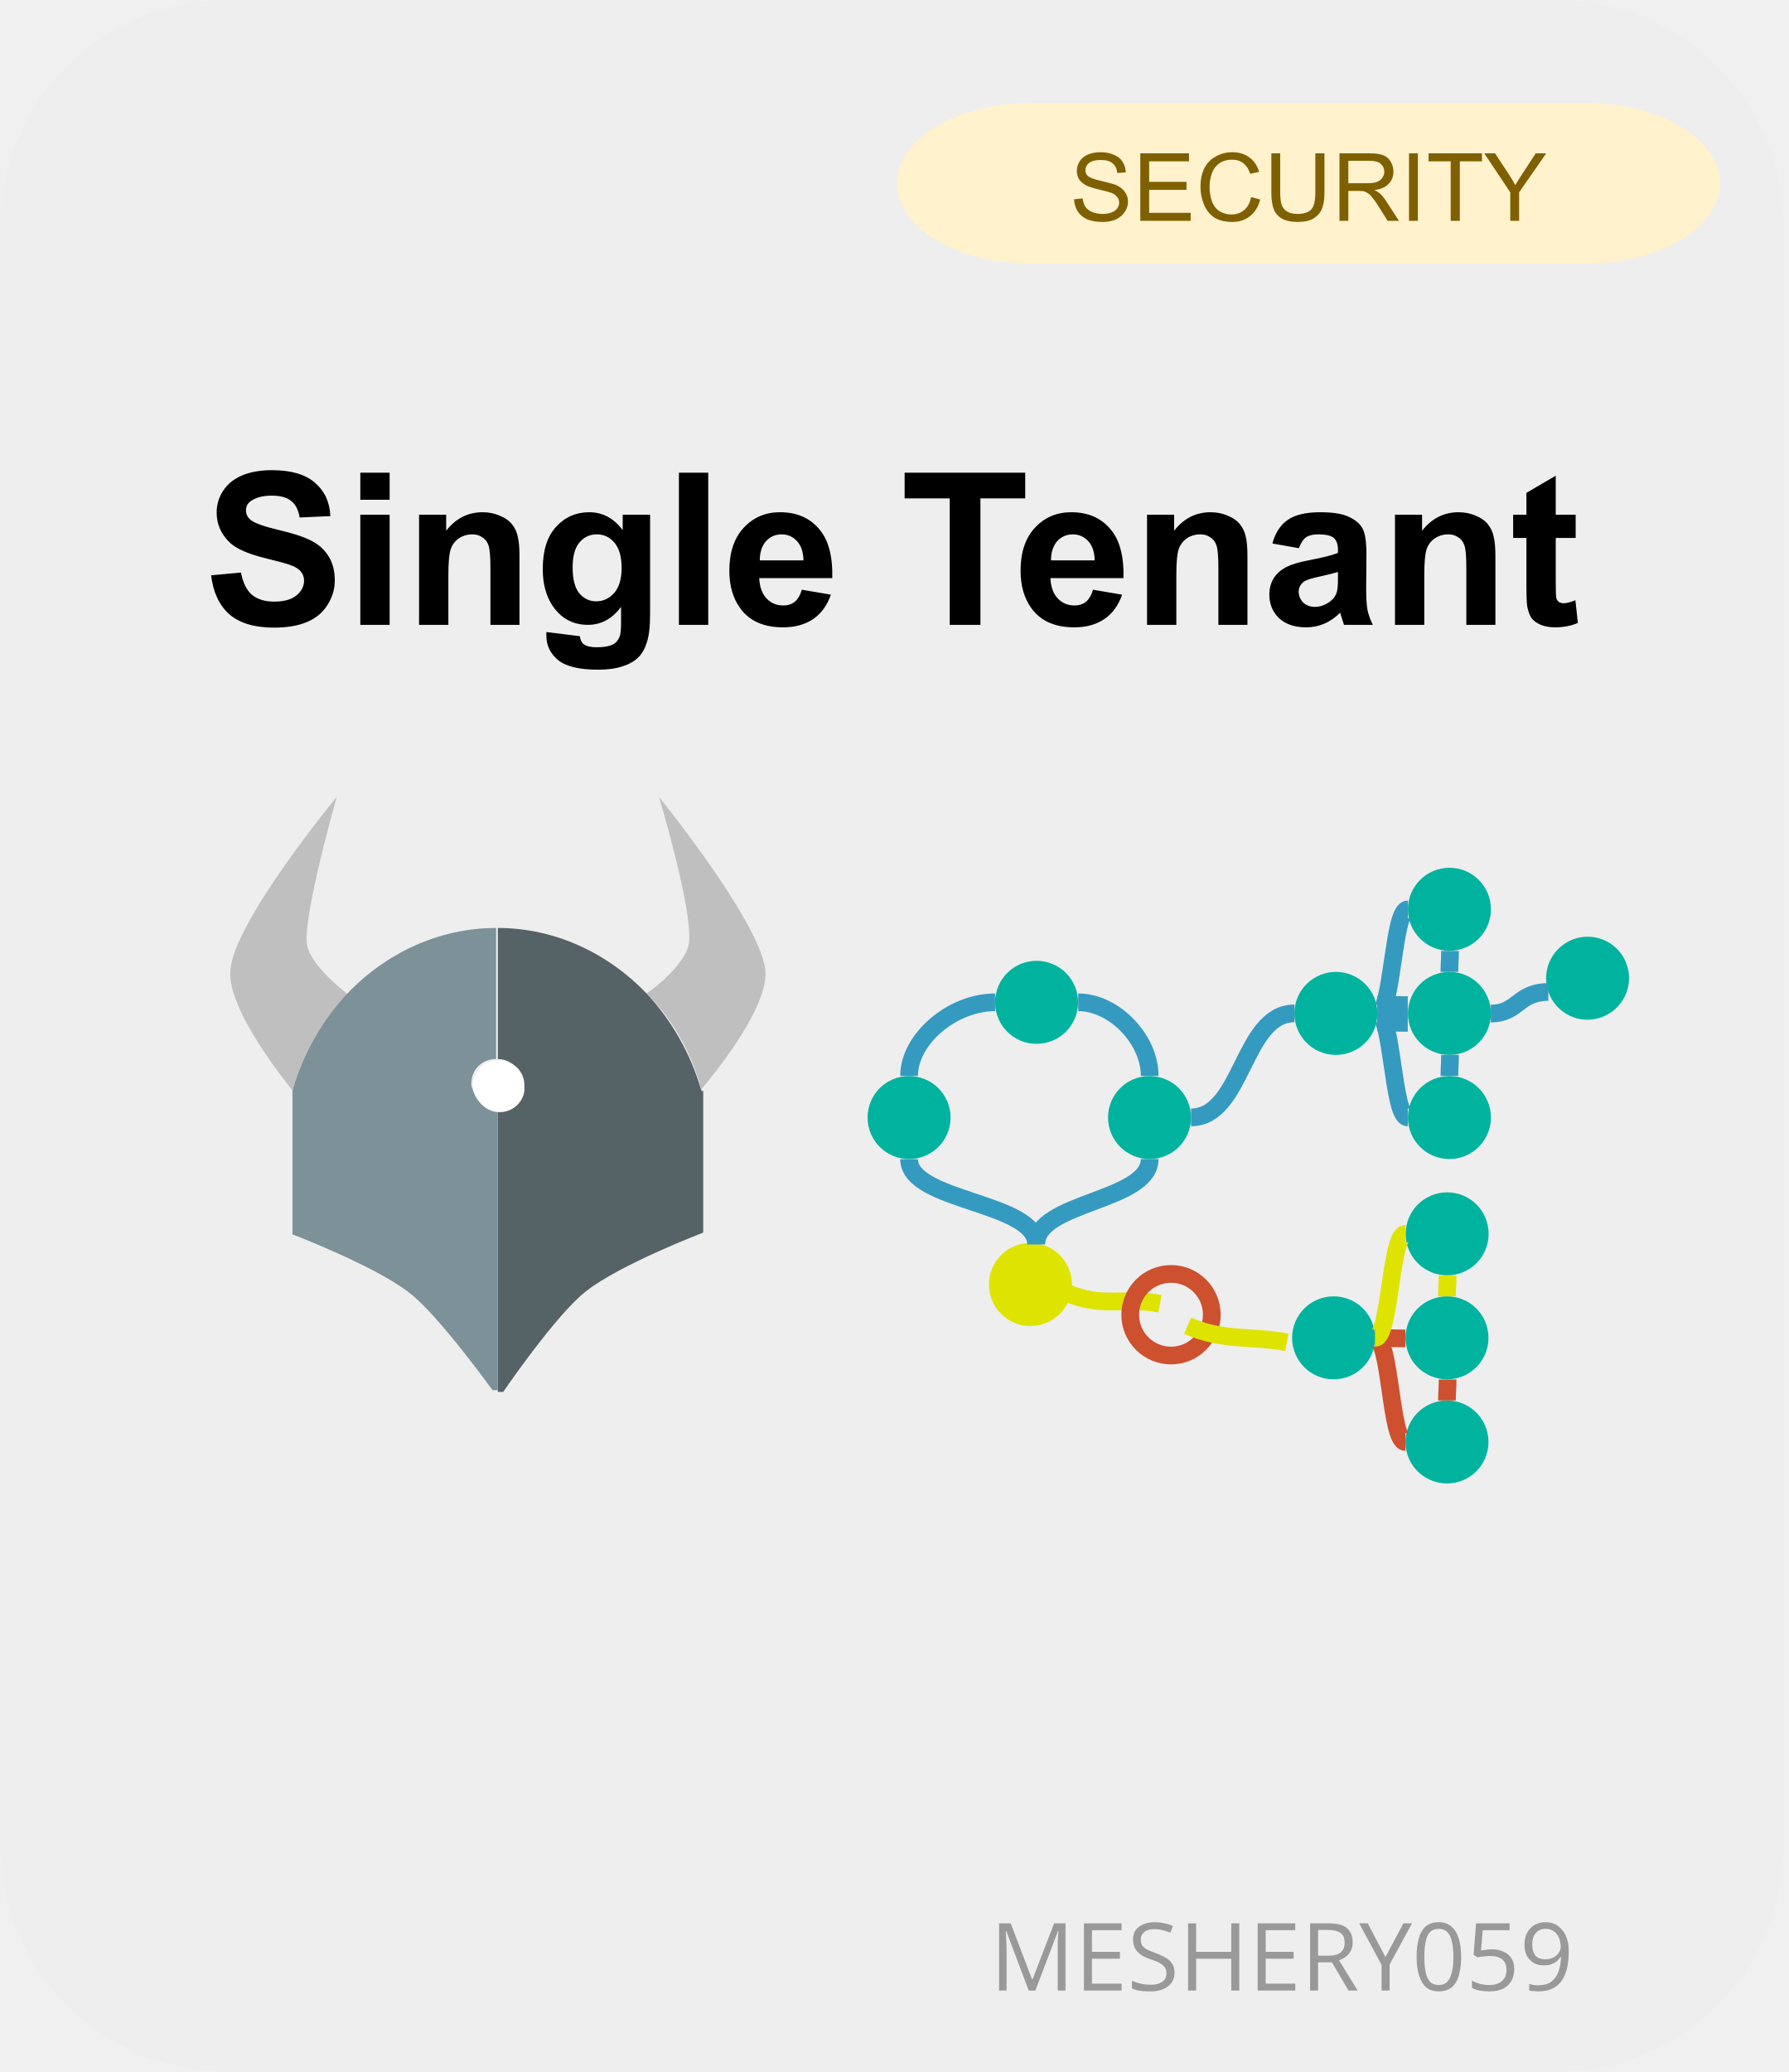
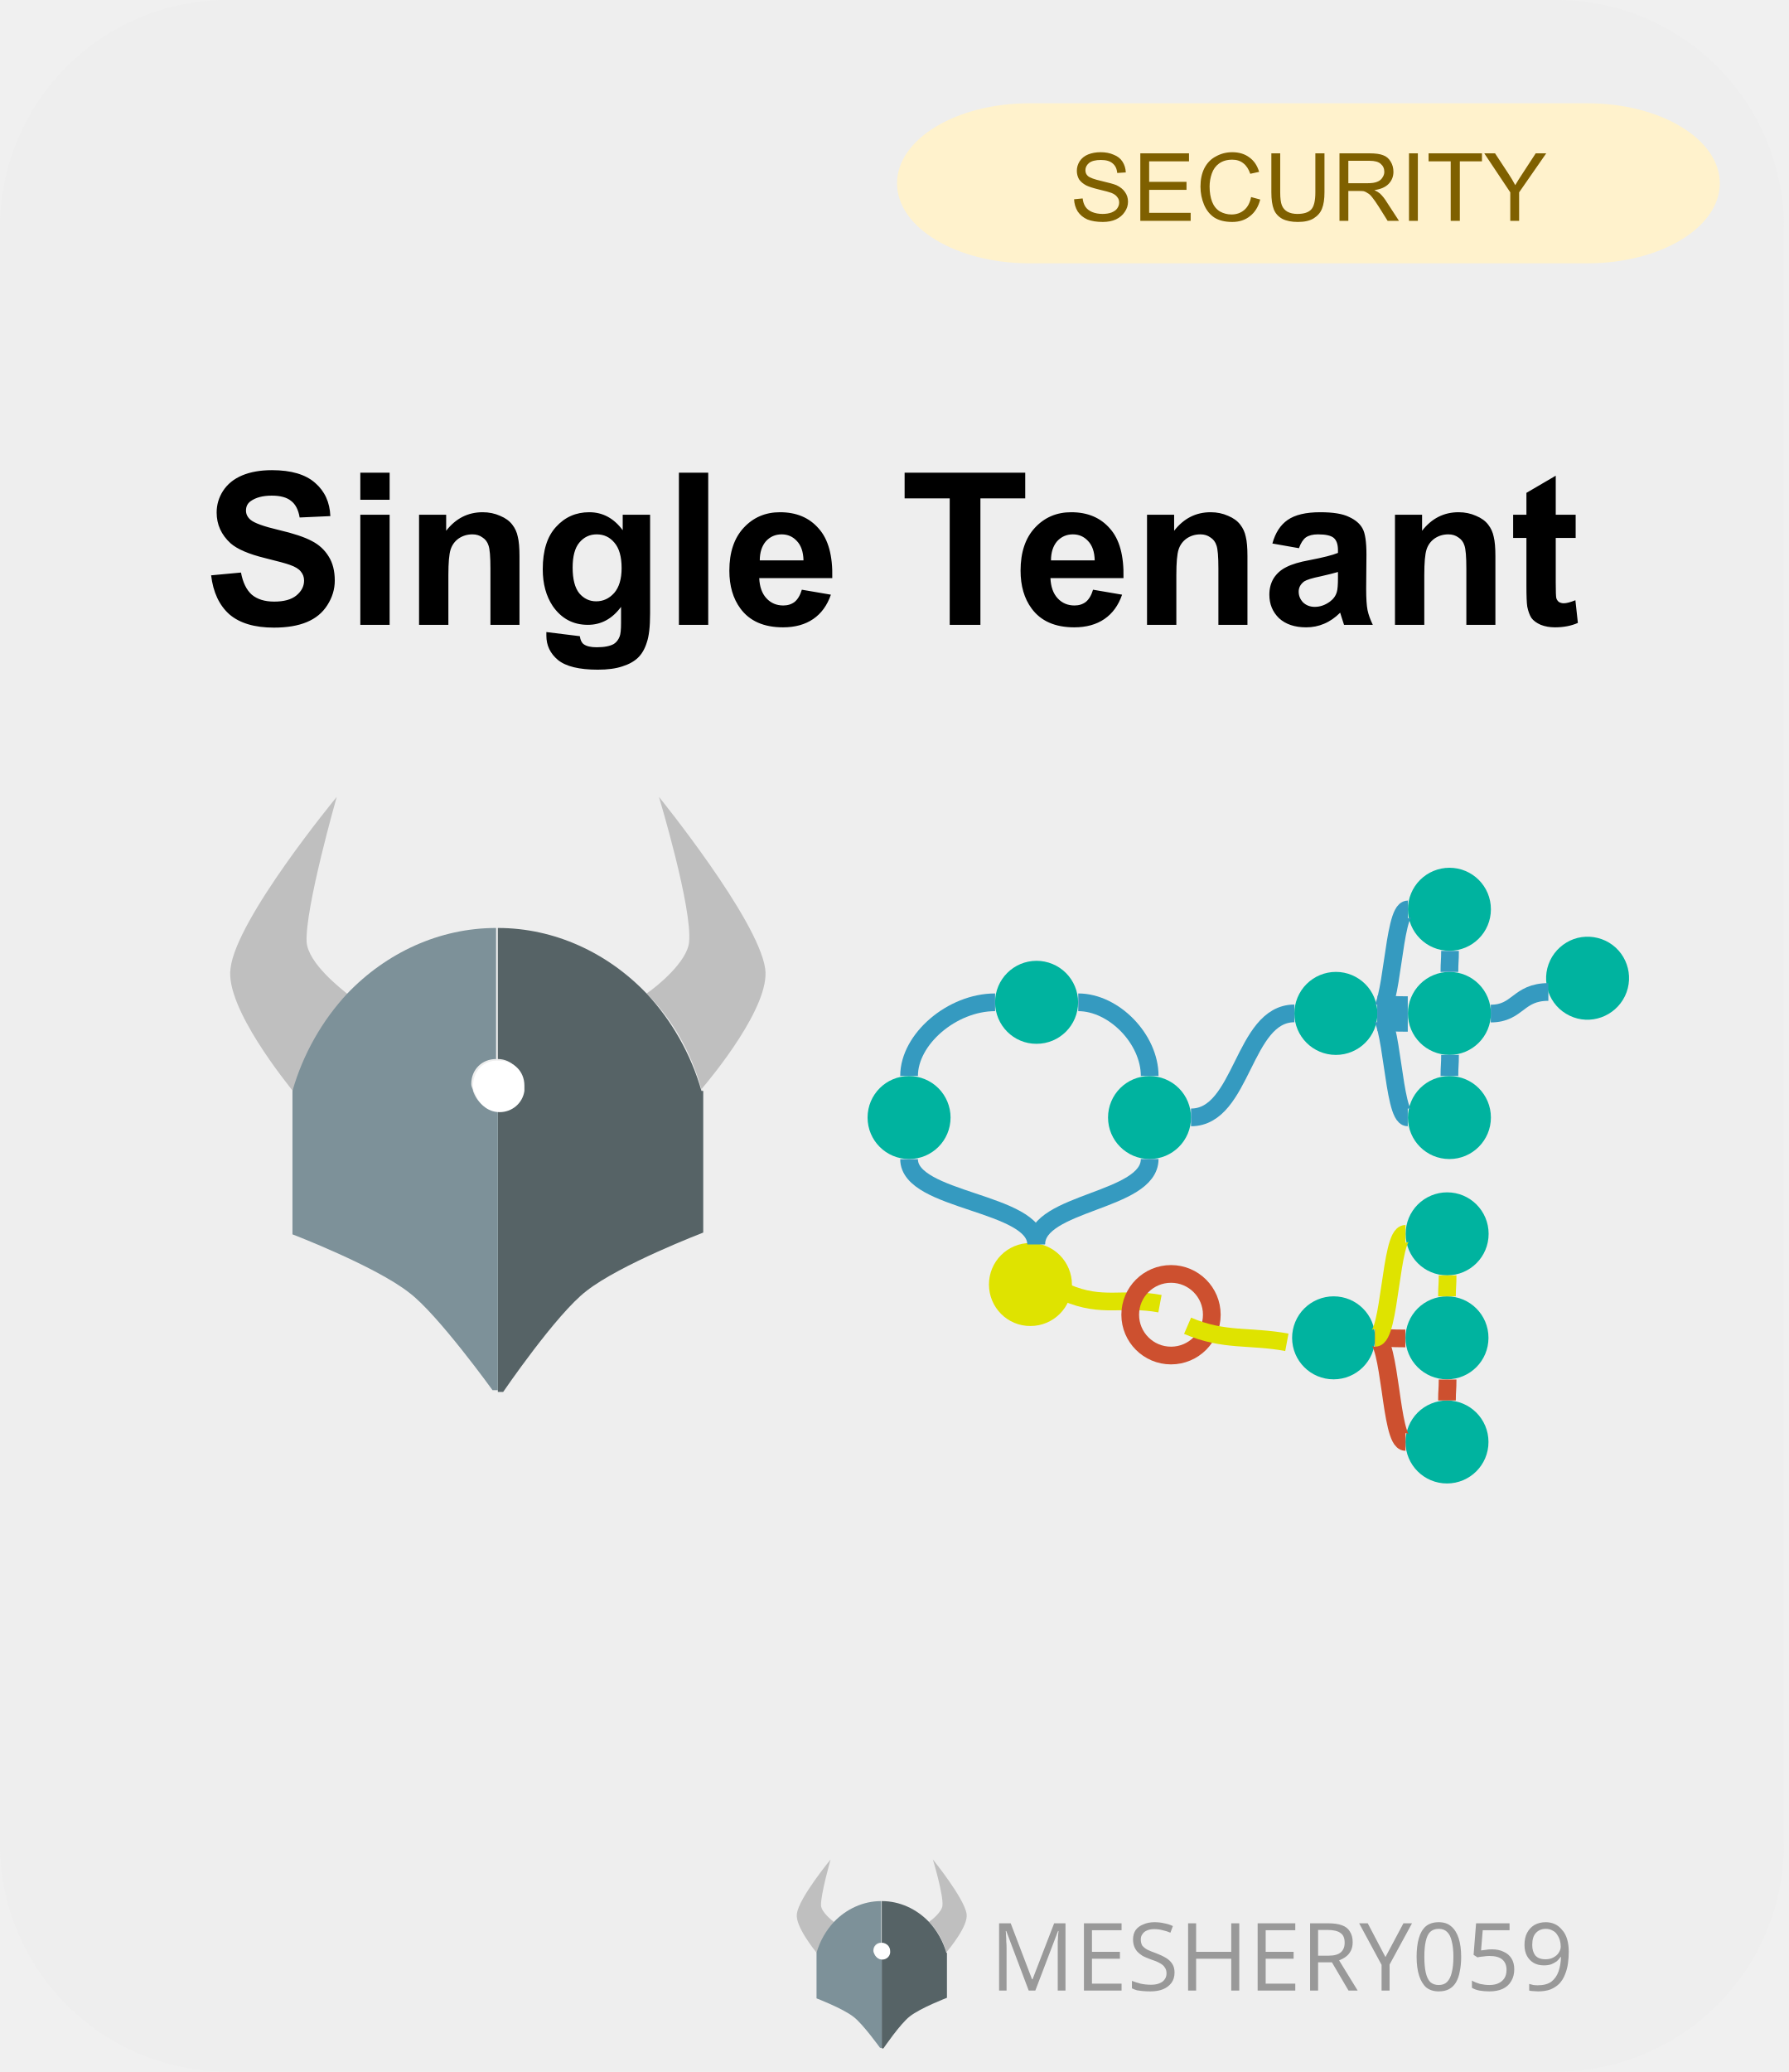
<svg xmlns="http://www.w3.org/2000/svg" width="101" height="117" viewBox="0 0 101 117" fill="none">
  <path fill-rule="evenodd" clip-rule="evenodd" d="M6.10352e-05 12.849C6.10352e-05 5.753 5.753 0 12.85 0H87.907C91.314 0 94.583 1.354 96.992 3.764C99.402 6.173 100.756 9.442 100.756 12.849V104.127C100.756 111.224 95.003 116.976 87.907 116.976H12.85C5.753 116.976 6.10352e-05 111.224 6.10352e-05 104.127V12.849Z" fill="#EEEEEE" />
-   <path d="M11.924 32.487L13.611 32.33C13.716 32.893 13.919 33.309 14.221 33.58C14.533 33.841 14.955 33.971 15.486 33.971C16.038 33.971 16.455 33.856 16.736 33.627C17.028 33.388 17.174 33.106 17.174 32.783C17.174 32.586 17.111 32.414 16.986 32.268C16.872 32.122 16.663 31.997 16.361 31.893C16.163 31.82 15.705 31.695 14.986 31.518C14.049 31.289 13.393 31.007 13.018 30.674C12.497 30.195 12.236 29.617 12.236 28.94C12.236 28.502 12.356 28.096 12.596 27.721C12.846 27.336 13.205 27.044 13.674 26.846C14.143 26.648 14.705 26.549 15.361 26.549C16.445 26.549 17.257 26.789 17.799 27.268C18.341 27.737 18.627 28.362 18.658 29.143L16.924 29.221C16.851 28.784 16.689 28.471 16.439 28.284C16.2 28.086 15.835 27.987 15.346 27.987C14.846 27.987 14.45 28.091 14.158 28.299C13.981 28.424 13.893 28.601 13.893 28.83C13.893 29.028 13.976 29.2 14.143 29.346C14.361 29.534 14.893 29.726 15.736 29.924C16.58 30.122 17.205 30.33 17.611 30.549C18.018 30.757 18.335 31.049 18.564 31.424C18.794 31.789 18.908 32.242 18.908 32.783C18.908 33.273 18.768 33.737 18.486 34.174C18.216 34.601 17.83 34.919 17.33 35.127C16.83 35.336 16.21 35.44 15.471 35.44C14.377 35.44 13.539 35.19 12.955 34.69C12.382 34.179 12.039 33.445 11.924 32.487ZM20.35 28.221V26.69H22.006V28.221H20.35ZM20.35 35.283V29.065H22.006V35.283H20.35ZM29.34 35.283H27.699V32.112C27.699 31.434 27.663 30.997 27.59 30.799C27.527 30.601 27.413 30.45 27.246 30.346C27.09 30.231 26.902 30.174 26.684 30.174C26.392 30.174 26.132 30.252 25.902 30.409C25.684 30.565 25.533 30.773 25.449 31.034C25.366 31.294 25.324 31.773 25.324 32.471V35.283H23.668V29.065H25.199V29.971C25.741 29.273 26.428 28.924 27.262 28.924C27.616 28.924 27.944 28.992 28.246 29.127C28.548 29.252 28.777 29.419 28.934 29.627C29.09 29.825 29.194 30.054 29.246 30.315C29.309 30.565 29.34 30.929 29.34 31.409V35.283ZM30.858 35.69L32.748 35.924C32.779 36.143 32.852 36.294 32.967 36.377C33.123 36.492 33.368 36.549 33.701 36.549C34.128 36.549 34.451 36.487 34.67 36.362C34.816 36.268 34.925 36.127 34.998 35.94C35.05 35.804 35.076 35.554 35.076 35.19V34.268C34.576 34.945 33.951 35.283 33.201 35.283C32.368 35.283 31.706 34.929 31.217 34.221C30.842 33.658 30.654 32.966 30.654 32.143C30.654 31.091 30.904 30.294 31.404 29.752C31.904 29.2 32.529 28.924 33.279 28.924C34.04 28.924 34.67 29.263 35.17 29.94V29.065H36.717V34.643C36.717 35.382 36.654 35.929 36.529 36.283C36.415 36.648 36.248 36.934 36.029 37.143C35.811 37.351 35.519 37.513 35.154 37.627C34.79 37.752 34.326 37.815 33.764 37.815C32.712 37.815 31.962 37.632 31.514 37.268C31.076 36.903 30.858 36.445 30.858 35.893C30.858 35.841 30.858 35.773 30.858 35.69ZM32.342 32.049C32.342 32.705 32.467 33.19 32.717 33.502C32.977 33.804 33.295 33.955 33.67 33.955C34.066 33.955 34.404 33.799 34.686 33.487C34.967 33.164 35.108 32.695 35.108 32.08C35.108 31.434 34.972 30.955 34.701 30.643C34.441 30.33 34.108 30.174 33.701 30.174C33.305 30.174 32.977 30.33 32.717 30.643C32.467 30.945 32.342 31.414 32.342 32.049ZM38.344 35.283V26.69H40V35.283H38.344ZM45.287 33.299L46.928 33.58C46.719 34.184 46.386 34.643 45.928 34.955C45.469 35.268 44.902 35.424 44.225 35.424C43.141 35.424 42.339 35.07 41.818 34.362C41.402 33.799 41.193 33.086 41.193 32.221C41.193 31.19 41.464 30.382 42.006 29.799C42.548 29.216 43.23 28.924 44.053 28.924C44.98 28.924 45.709 29.231 46.24 29.846C46.782 30.45 47.037 31.382 47.006 32.643H42.881C42.902 33.132 43.037 33.513 43.287 33.783C43.537 34.054 43.855 34.19 44.24 34.19C44.49 34.19 44.704 34.122 44.881 33.987C45.058 33.841 45.193 33.612 45.287 33.299ZM45.381 31.643C45.37 31.164 45.245 30.799 45.006 30.549C44.777 30.299 44.49 30.174 44.147 30.174C43.792 30.174 43.495 30.304 43.256 30.565C43.027 30.836 42.912 31.195 42.912 31.643H45.381ZM53.639 35.283V28.143H51.092V26.69H57.904V28.143H55.373V35.283H53.639ZM61.734 33.299L63.375 33.58C63.167 34.184 62.833 34.643 62.375 34.955C61.917 35.268 61.349 35.424 60.672 35.424C59.589 35.424 58.786 35.07 58.266 34.362C57.849 33.799 57.641 33.086 57.641 32.221C57.641 31.19 57.911 30.382 58.453 29.799C58.995 29.216 59.677 28.924 60.5 28.924C61.427 28.924 62.156 29.231 62.688 29.846C63.229 30.45 63.484 31.382 63.453 32.643H59.328C59.349 33.132 59.484 33.513 59.734 33.783C59.984 34.054 60.302 34.19 60.688 34.19C60.938 34.19 61.151 34.122 61.328 33.987C61.505 33.841 61.641 33.612 61.734 33.299ZM61.828 31.643C61.818 31.164 61.693 30.799 61.453 30.549C61.224 30.299 60.938 30.174 60.594 30.174C60.24 30.174 59.943 30.304 59.703 30.565C59.474 30.836 59.359 31.195 59.359 31.643H61.828ZM70.455 35.283H68.814V32.112C68.814 31.434 68.778 30.997 68.705 30.799C68.643 30.601 68.528 30.45 68.361 30.346C68.205 30.231 68.018 30.174 67.799 30.174C67.507 30.174 67.247 30.252 67.018 30.409C66.799 30.565 66.648 30.773 66.564 31.034C66.481 31.294 66.439 31.773 66.439 32.471V35.283H64.783V29.065H66.314V29.971C66.856 29.273 67.544 28.924 68.377 28.924C68.731 28.924 69.059 28.992 69.361 29.127C69.663 29.252 69.893 29.419 70.049 29.627C70.205 29.825 70.309 30.054 70.361 30.315C70.424 30.565 70.455 30.929 70.455 31.409V35.283ZM73.363 30.955L71.863 30.69C72.03 30.086 72.317 29.643 72.723 29.362C73.139 29.07 73.754 28.924 74.567 28.924C75.296 28.924 75.837 29.013 76.192 29.19C76.556 29.356 76.811 29.575 76.957 29.846C77.103 30.106 77.176 30.596 77.176 31.315L77.16 33.237C77.16 33.789 77.186 34.195 77.238 34.455C77.29 34.705 77.389 34.981 77.535 35.283H75.91C75.868 35.169 75.817 35.007 75.754 34.799C75.723 34.695 75.702 34.627 75.692 34.596C75.41 34.877 75.108 35.086 74.785 35.221C74.473 35.356 74.134 35.424 73.77 35.424C73.124 35.424 72.613 35.252 72.238 34.908C71.874 34.554 71.692 34.112 71.692 33.58C71.692 33.226 71.775 32.914 71.942 32.643C72.118 32.372 72.358 32.164 72.66 32.018C72.962 31.862 73.4 31.731 73.973 31.627C74.733 31.481 75.264 31.346 75.567 31.221V31.065C75.567 30.742 75.488 30.513 75.332 30.377C75.176 30.242 74.879 30.174 74.442 30.174C74.15 30.174 73.921 30.231 73.754 30.346C73.598 30.461 73.468 30.664 73.363 30.955ZM75.567 32.299C75.358 32.362 75.025 32.445 74.567 32.549C74.108 32.643 73.806 32.737 73.66 32.83C73.452 32.987 73.348 33.179 73.348 33.408C73.348 33.638 73.431 33.841 73.598 34.018C73.775 34.184 73.993 34.268 74.254 34.268C74.556 34.268 74.843 34.169 75.113 33.971C75.311 33.825 75.442 33.643 75.504 33.424C75.546 33.289 75.567 33.023 75.567 32.627V32.299ZM84.459 35.283H82.818V32.112C82.818 31.434 82.782 30.997 82.709 30.799C82.647 30.601 82.532 30.45 82.365 30.346C82.209 30.231 82.022 30.174 81.803 30.174C81.511 30.174 81.251 30.252 81.022 30.409C80.803 30.565 80.652 30.773 80.568 31.034C80.485 31.294 80.443 31.773 80.443 32.471V35.283H78.787V29.065H80.318V29.971C80.86 29.273 81.548 28.924 82.381 28.924C82.735 28.924 83.063 28.992 83.365 29.127C83.667 29.252 83.897 29.419 84.053 29.627C84.209 29.825 84.313 30.054 84.365 30.315C84.428 30.565 84.459 30.929 84.459 31.409V35.283ZM88.992 29.065V30.377H87.867V32.877C87.867 33.388 87.878 33.684 87.898 33.768C87.919 33.851 87.966 33.924 88.039 33.987C88.123 34.039 88.216 34.065 88.32 34.065C88.477 34.065 88.695 34.007 88.977 33.893L89.117 35.174C88.742 35.341 88.31 35.424 87.82 35.424C87.529 35.424 87.263 35.377 87.023 35.283C86.784 35.179 86.607 35.049 86.492 34.893C86.388 34.726 86.31 34.513 86.258 34.252C86.227 34.054 86.211 33.664 86.211 33.08V30.377H85.461V29.065H86.211V27.83L87.867 26.862V29.065H88.992Z" fill="black" />
+   <path d="M11.924 32.487L13.611 32.33C13.716 32.893 13.919 33.309 14.221 33.58C14.533 33.841 14.955 33.971 15.486 33.971C16.038 33.971 16.455 33.856 16.736 33.627C17.028 33.388 17.174 33.106 17.174 32.783C17.174 32.586 17.111 32.414 16.986 32.268C16.872 32.122 16.663 31.997 16.361 31.893C16.163 31.82 15.705 31.695 14.986 31.518C14.049 31.289 13.393 31.007 13.018 30.674C12.497 30.195 12.236 29.617 12.236 28.94C12.236 28.502 12.356 28.096 12.596 27.721C12.846 27.336 13.205 27.044 13.674 26.846C14.143 26.648 14.705 26.549 15.361 26.549C16.445 26.549 17.257 26.789 17.799 27.268C18.341 27.737 18.627 28.362 18.658 29.143L16.924 29.221C16.851 28.784 16.689 28.471 16.439 28.284C16.2 28.086 15.835 27.987 15.346 27.987C14.846 27.987 14.45 28.091 14.158 28.299C13.981 28.424 13.893 28.601 13.893 28.83C13.893 29.028 13.976 29.2 14.143 29.346C14.361 29.534 14.893 29.726 15.736 29.924C16.58 30.122 17.205 30.33 17.611 30.549C18.018 30.757 18.335 31.049 18.564 31.424C18.794 31.789 18.908 32.242 18.908 32.783C18.908 33.273 18.768 33.737 18.486 34.174C18.216 34.601 17.83 34.919 17.33 35.127C16.83 35.336 16.21 35.44 15.471 35.44C14.377 35.44 13.539 35.19 12.955 34.69C12.382 34.179 12.039 33.445 11.924 32.487ZM20.35 28.221V26.69H22.006V28.221H20.35ZM20.35 35.283V29.065H22.006V35.283H20.35ZM29.34 35.283H27.699V32.112C27.699 31.434 27.663 30.997 27.59 30.799C27.527 30.601 27.413 30.45 27.246 30.346C27.09 30.231 26.902 30.174 26.684 30.174C26.392 30.174 26.132 30.252 25.902 30.409C25.684 30.565 25.533 30.773 25.449 31.034C25.366 31.294 25.324 31.773 25.324 32.471V35.283H23.668V29.065H25.199V29.971C25.741 29.273 26.428 28.924 27.262 28.924C27.616 28.924 27.944 28.992 28.246 29.127C28.548 29.252 28.777 29.419 28.934 29.627C29.09 29.825 29.194 30.054 29.246 30.315C29.309 30.565 29.34 30.929 29.34 31.409V35.283ZM30.858 35.69L32.748 35.924C32.779 36.143 32.852 36.294 32.967 36.377C33.123 36.492 33.368 36.549 33.701 36.549C34.128 36.549 34.451 36.487 34.67 36.362C34.816 36.268 34.925 36.127 34.998 35.94C35.05 35.804 35.076 35.554 35.076 35.19V34.268C34.576 34.945 33.951 35.283 33.201 35.283C32.368 35.283 31.706 34.929 31.217 34.221C30.842 33.658 30.654 32.966 30.654 32.143C30.654 31.091 30.904 30.294 31.404 29.752C31.904 29.2 32.529 28.924 33.279 28.924C34.04 28.924 34.67 29.263 35.17 29.94V29.065H36.717V34.643C36.717 35.382 36.654 35.929 36.529 36.283C36.415 36.648 36.248 36.934 36.029 37.143C35.811 37.351 35.519 37.513 35.154 37.627C34.79 37.752 34.326 37.815 33.764 37.815C32.712 37.815 31.962 37.632 31.514 37.268C31.076 36.903 30.858 36.445 30.858 35.893C30.858 35.841 30.858 35.773 30.858 35.69ZM32.342 32.049C32.342 32.705 32.467 33.19 32.717 33.502C32.977 33.804 33.295 33.955 33.67 33.955C34.066 33.955 34.404 33.799 34.686 33.487C34.967 33.164 35.108 32.695 35.108 32.08C35.108 31.434 34.972 30.955 34.701 30.643C34.441 30.33 34.108 30.174 33.701 30.174C33.305 30.174 32.977 30.33 32.717 30.643C32.467 30.945 32.342 31.414 32.342 32.049ZM38.344 35.283V26.69H40V35.283H38.344ZM45.287 33.299L46.928 33.58C46.719 34.184 46.386 34.643 45.928 34.955C45.469 35.268 44.902 35.424 44.225 35.424C43.141 35.424 42.339 35.07 41.818 34.362C41.402 33.799 41.193 33.086 41.193 32.221C41.193 31.19 41.464 30.382 42.006 29.799C42.548 29.216 43.23 28.924 44.053 28.924C44.98 28.924 45.709 29.231 46.24 29.846C46.782 30.45 47.037 31.382 47.006 32.643H42.881C42.902 33.132 43.037 33.513 43.287 33.783C43.537 34.054 43.855 34.19 44.24 34.19C44.49 34.19 44.704 34.122 44.881 33.987C45.058 33.841 45.193 33.612 45.287 33.299ZM45.381 31.643C45.37 31.164 45.245 30.799 45.006 30.549C44.777 30.299 44.49 30.174 44.147 30.174C43.792 30.174 43.495 30.304 43.256 30.565C43.027 30.836 42.912 31.195 42.912 31.643H45.381ZM53.639 35.283V28.143H51.092V26.69H57.904V28.143H55.373V35.283H53.639ZM61.734 33.299L63.375 33.58C63.167 34.184 62.833 34.643 62.375 34.955C61.917 35.268 61.349 35.424 60.672 35.424C59.589 35.424 58.786 35.07 58.266 34.362C57.849 33.799 57.641 33.086 57.641 32.221C57.641 31.19 57.911 30.382 58.453 29.799C58.995 29.216 59.677 28.924 60.5 28.924C61.427 28.924 62.156 29.231 62.688 29.846C63.229 30.45 63.484 31.382 63.453 32.643H59.328C59.349 33.132 59.484 33.513 59.734 33.783C59.984 34.054 60.302 34.19 60.688 34.19C60.938 34.19 61.151 34.122 61.328 33.987C61.505 33.841 61.641 33.612 61.734 33.299ZM61.828 31.643C61.818 31.164 61.693 30.799 61.453 30.549C61.224 30.299 60.938 30.174 60.594 30.174C60.24 30.174 59.943 30.304 59.703 30.565C59.474 30.836 59.359 31.195 59.359 31.643H61.828ZM70.455 35.283H68.814V32.112C68.814 31.434 68.778 30.997 68.705 30.799C68.643 30.601 68.528 30.45 68.361 30.346C68.205 30.231 68.018 30.174 67.799 30.174C67.507 30.174 67.247 30.252 67.018 30.409C66.799 30.565 66.648 30.773 66.564 31.034C66.481 31.294 66.439 31.773 66.439 32.471V35.283H64.783V29.065H66.314V29.971C66.856 29.273 67.544 28.924 68.377 28.924C68.731 28.924 69.059 28.992 69.361 29.127C69.663 29.252 69.893 29.419 70.049 29.627C70.205 29.825 70.309 30.054 70.361 30.315C70.424 30.565 70.455 30.929 70.455 31.409V35.283ZM73.363 30.955L71.863 30.69C72.03 30.086 72.317 29.643 72.723 29.362C73.139 29.07 73.754 28.924 74.567 28.924C75.296 28.924 75.837 29.013 76.192 29.19C76.556 29.356 76.811 29.575 76.957 29.846C77.103 30.106 77.176 30.596 77.176 31.315L77.16 33.237C77.16 33.789 77.186 34.195 77.238 34.455C77.29 34.705 77.389 34.981 77.535 35.283H75.91C75.869 35.169 75.817 35.007 75.754 34.799C75.723 34.695 75.702 34.627 75.692 34.596C75.41 34.877 75.108 35.086 74.785 35.221C74.473 35.356 74.134 35.424 73.77 35.424C73.124 35.424 72.613 35.252 72.238 34.908C71.874 34.554 71.692 34.112 71.692 33.58C71.692 33.226 71.775 32.914 71.942 32.643C72.119 32.372 72.358 32.164 72.66 32.018C72.962 31.862 73.4 31.731 73.973 31.627C74.733 31.481 75.264 31.346 75.567 31.221V31.065C75.567 30.742 75.488 30.513 75.332 30.377C75.176 30.242 74.879 30.174 74.442 30.174C74.15 30.174 73.921 30.231 73.754 30.346C73.598 30.461 73.468 30.664 73.363 30.955ZM75.567 32.299C75.358 32.362 75.025 32.445 74.567 32.549C74.108 32.643 73.806 32.737 73.66 32.83C73.452 32.987 73.348 33.179 73.348 33.408C73.348 33.638 73.431 33.841 73.598 34.018C73.775 34.184 73.994 34.268 74.254 34.268C74.556 34.268 74.843 34.169 75.113 33.971C75.311 33.825 75.442 33.643 75.504 33.424C75.546 33.289 75.567 33.023 75.567 32.627V32.299ZM84.459 35.283H82.818V32.112C82.818 31.434 82.782 30.997 82.709 30.799C82.647 30.601 82.532 30.45 82.365 30.346C82.209 30.231 82.022 30.174 81.803 30.174C81.511 30.174 81.251 30.252 81.022 30.409C80.803 30.565 80.652 30.773 80.568 31.034C80.485 31.294 80.443 31.773 80.443 32.471V35.283H78.787V29.065H80.318V29.971C80.86 29.273 81.548 28.924 82.381 28.924C82.735 28.924 83.063 28.992 83.365 29.127C83.667 29.252 83.897 29.419 84.053 29.627C84.209 29.825 84.313 30.054 84.365 30.315C84.428 30.565 84.459 30.929 84.459 31.409V35.283ZM88.992 29.065V30.377H87.867V32.877C87.867 33.388 87.878 33.684 87.898 33.768C87.919 33.851 87.966 33.924 88.039 33.987C88.123 34.039 88.216 34.065 88.32 34.065C88.477 34.065 88.695 34.007 88.977 33.893L89.117 35.174C88.742 35.341 88.31 35.424 87.82 35.424C87.529 35.424 87.263 35.377 87.023 35.283C86.784 35.179 86.607 35.049 86.492 34.893C86.388 34.726 86.31 34.513 86.258 34.252C86.227 34.054 86.211 33.664 86.211 33.08V30.377H85.461V29.065H86.211V27.83L87.867 26.862V29.065H88.992Z" fill="black" />
  <path d="M58.1 112.401L56.834 109.041H56.803C56.813 109.104 56.819 109.187 56.819 109.291C56.829 109.395 56.834 109.51 56.834 109.635C56.845 109.75 56.85 109.869 56.85 109.994V112.401H56.428V108.604H57.084L58.287 111.76H58.319L59.537 108.604H60.178V112.401H59.74V109.963C59.74 109.849 59.74 109.739 59.74 109.635C59.751 109.52 59.756 109.411 59.756 109.307C59.767 109.203 59.777 109.114 59.787 109.041H59.756L58.475 112.401H58.1ZM63.345 112.401H61.22V108.604H63.345V108.994H61.673V110.213H63.252V110.604H61.673V112.01H63.345V112.401ZM66.337 111.385C66.337 111.614 66.28 111.807 66.165 111.963C66.051 112.119 65.894 112.239 65.697 112.323C65.499 112.406 65.259 112.448 64.978 112.448C64.842 112.448 64.707 112.442 64.572 112.432C64.447 112.421 64.327 112.406 64.212 112.385C64.108 112.354 64.014 112.317 63.931 112.276V111.854C64.066 111.906 64.228 111.958 64.415 112.01C64.603 112.052 64.801 112.073 65.009 112.073C65.197 112.073 65.353 112.046 65.478 111.994C65.613 111.942 65.712 111.869 65.775 111.776C65.847 111.682 65.884 111.567 65.884 111.432C65.884 111.296 65.853 111.187 65.79 111.104C65.738 111.01 65.644 110.927 65.509 110.854C65.384 110.781 65.207 110.708 64.978 110.635C64.811 110.573 64.665 110.51 64.54 110.448C64.426 110.375 64.327 110.296 64.243 110.213C64.16 110.119 64.097 110.015 64.056 109.901C64.014 109.786 63.993 109.656 63.993 109.51C63.993 109.312 64.04 109.14 64.134 108.994C64.238 108.849 64.384 108.739 64.572 108.666C64.759 108.583 64.967 108.541 65.197 108.541C65.405 108.541 65.592 108.562 65.759 108.604C65.936 108.635 66.097 108.687 66.243 108.76L66.103 109.135C65.967 109.073 65.822 109.026 65.665 108.994C65.509 108.953 65.353 108.932 65.197 108.932C65.03 108.932 64.889 108.958 64.775 109.01C64.67 109.052 64.587 109.119 64.525 109.213C64.462 109.296 64.431 109.395 64.431 109.51C64.431 109.645 64.457 109.76 64.509 109.854C64.572 109.937 64.665 110.015 64.79 110.088C64.915 110.151 65.082 110.218 65.29 110.291C65.509 110.375 65.697 110.463 65.853 110.557C66.009 110.651 66.129 110.765 66.212 110.901C66.295 111.026 66.337 111.187 66.337 111.385ZM69.993 112.401H69.54V110.604H67.556V112.401H67.103V108.604H67.556V110.213H69.54V108.604H69.993V112.401ZM73.156 112.401H71.031V108.604H73.156V108.994H71.484V110.213H73.062V110.604H71.484V112.01H73.156V112.401ZM75.023 108.604C75.335 108.604 75.591 108.64 75.788 108.713C75.997 108.786 76.148 108.906 76.242 109.073C76.346 109.229 76.398 109.427 76.398 109.666C76.398 109.864 76.361 110.031 76.288 110.166C76.216 110.302 76.122 110.411 76.007 110.494C75.893 110.578 75.768 110.645 75.632 110.698L76.679 112.401H76.163L75.226 110.807H74.445V112.401H73.992V108.604H75.023ZM74.992 108.979H74.445V110.432H75.038C75.351 110.432 75.58 110.369 75.726 110.244C75.872 110.119 75.945 109.937 75.945 109.698C75.945 109.437 75.867 109.255 75.71 109.151C75.554 109.036 75.314 108.979 74.992 108.979ZM78.249 110.51L79.264 108.604H79.749L78.483 110.932V112.401H78.03V110.948L76.764 108.604H77.249L78.249 110.51ZM82.525 110.494C82.525 110.807 82.499 111.083 82.446 111.323C82.405 111.562 82.332 111.77 82.228 111.948C82.124 112.114 81.993 112.239 81.837 112.323C81.681 112.406 81.488 112.448 81.259 112.448C80.978 112.448 80.743 112.375 80.556 112.229C80.379 112.073 80.243 111.849 80.15 111.557C80.056 111.265 80.009 110.911 80.009 110.494C80.009 110.088 80.051 109.739 80.134 109.448C80.217 109.156 80.347 108.932 80.525 108.776C80.712 108.619 80.957 108.541 81.259 108.541C81.551 108.541 81.785 108.619 81.962 108.776C82.15 108.932 82.29 109.156 82.384 109.448C82.478 109.739 82.525 110.088 82.525 110.494ZM80.446 110.494C80.446 110.849 80.472 111.145 80.525 111.385C80.577 111.614 80.66 111.791 80.775 111.916C80.9 112.031 81.061 112.088 81.259 112.088C81.457 112.088 81.613 112.031 81.728 111.916C81.853 111.791 81.941 111.614 81.993 111.385C82.056 111.145 82.087 110.849 82.087 110.494C82.087 110.14 82.056 109.849 81.993 109.619C81.941 109.38 81.853 109.203 81.728 109.088C81.613 108.974 81.457 108.916 81.259 108.916C81.061 108.916 80.9 108.974 80.775 109.088C80.66 109.203 80.577 109.38 80.525 109.619C80.472 109.849 80.446 110.14 80.446 110.494ZM84.258 110.073C84.519 110.073 84.743 110.119 84.93 110.213C85.118 110.296 85.264 110.421 85.368 110.588C85.472 110.755 85.524 110.958 85.524 111.198C85.524 111.458 85.467 111.682 85.352 111.869C85.248 112.057 85.087 112.203 84.868 112.307C84.66 112.401 84.41 112.448 84.118 112.448C83.92 112.448 83.733 112.432 83.555 112.401C83.389 112.369 83.248 112.317 83.133 112.244V111.838C83.258 111.911 83.41 111.974 83.587 112.026C83.774 112.067 83.951 112.088 84.118 112.088C84.316 112.088 84.483 112.057 84.618 111.994C84.764 111.932 84.878 111.838 84.962 111.713C85.045 111.588 85.087 111.427 85.087 111.229C85.087 110.979 85.008 110.786 84.852 110.651C84.696 110.515 84.451 110.448 84.118 110.448C84.014 110.448 83.894 110.458 83.758 110.479C83.633 110.489 83.529 110.505 83.446 110.526L83.227 110.385L83.368 108.604H85.258V108.994H83.743L83.649 110.135C83.712 110.125 83.795 110.114 83.899 110.104C84.003 110.083 84.123 110.073 84.258 110.073ZM88.602 110.213C88.602 110.442 88.586 110.666 88.555 110.885C88.524 111.104 88.466 111.312 88.383 111.51C88.31 111.698 88.206 111.864 88.071 112.01C87.935 112.145 87.769 112.255 87.571 112.338C87.373 112.411 87.138 112.448 86.868 112.448C86.795 112.448 86.706 112.442 86.602 112.432C86.508 112.432 86.43 112.421 86.368 112.401V112.026C86.441 112.046 86.519 112.067 86.602 112.088C86.685 112.099 86.769 112.104 86.852 112.104C87.175 112.104 87.43 112.036 87.618 111.901C87.805 111.755 87.941 111.562 88.024 111.323C88.107 111.083 88.154 110.812 88.164 110.51H88.133C88.081 110.593 88.013 110.671 87.93 110.744C87.847 110.807 87.743 110.864 87.618 110.916C87.503 110.958 87.362 110.979 87.196 110.979C86.977 110.979 86.784 110.932 86.618 110.838C86.461 110.744 86.336 110.614 86.243 110.448C86.149 110.27 86.102 110.062 86.102 109.823C86.102 109.562 86.149 109.338 86.243 109.151C86.347 108.953 86.487 108.802 86.664 108.698C86.852 108.593 87.066 108.541 87.305 108.541C87.493 108.541 87.664 108.578 87.821 108.651C87.977 108.724 88.112 108.833 88.227 108.979C88.352 109.114 88.446 109.286 88.508 109.494C88.571 109.703 88.602 109.942 88.602 110.213ZM87.305 108.916C87.076 108.916 86.888 108.994 86.743 109.151C86.607 109.296 86.539 109.52 86.539 109.823C86.539 110.073 86.597 110.27 86.711 110.416C86.836 110.562 87.029 110.635 87.289 110.635C87.466 110.635 87.618 110.599 87.743 110.526C87.878 110.453 87.977 110.364 88.039 110.26C88.112 110.145 88.149 110.031 88.149 109.916C88.149 109.802 88.133 109.687 88.102 109.573C88.071 109.458 88.019 109.349 87.946 109.244C87.883 109.14 87.795 109.062 87.68 109.01C87.576 108.948 87.451 108.916 87.305 108.916Z" fill="#999999" />
  <path fill-rule="evenodd" clip-rule="evenodd" d="M58.139 5.832H89.657C93.786 5.832 97.134 7.855 97.134 10.35C97.134 12.846 93.786 14.869 89.657 14.869H58.139C54.01 14.869 50.663 12.846 50.663 10.35C50.663 7.855 54.01 5.832 58.139 5.832Z" fill="#FFF2CC" />
  <path d="M60.663 11.252L61.147 11.205C61.168 11.392 61.22 11.548 61.303 11.673C61.386 11.798 61.511 11.897 61.678 11.97C61.855 12.043 62.053 12.08 62.272 12.08C62.459 12.08 62.626 12.054 62.772 12.002C62.928 11.939 63.038 11.861 63.1 11.767C63.173 11.663 63.209 11.554 63.209 11.439C63.209 11.314 63.173 11.21 63.1 11.127C63.038 11.033 62.928 10.955 62.772 10.892C62.668 10.851 62.439 10.788 62.084 10.705C61.741 10.621 61.496 10.543 61.35 10.47C61.173 10.377 61.038 10.262 60.944 10.127C60.861 9.981 60.819 9.819 60.819 9.642C60.819 9.455 60.871 9.278 60.975 9.111C61.09 8.934 61.251 8.804 61.459 8.72C61.668 8.637 61.902 8.595 62.163 8.595C62.444 8.595 62.689 8.642 62.897 8.736C63.116 8.819 63.282 8.949 63.397 9.127C63.511 9.304 63.574 9.507 63.584 9.736L63.1 9.767C63.079 9.528 62.991 9.345 62.834 9.22C62.689 9.095 62.47 9.033 62.178 9.033C61.876 9.033 61.652 9.09 61.506 9.205C61.371 9.319 61.303 9.455 61.303 9.611C61.303 9.746 61.35 9.856 61.444 9.939C61.548 10.033 61.803 10.127 62.209 10.22C62.616 10.314 62.897 10.392 63.053 10.455C63.272 10.559 63.433 10.689 63.538 10.845C63.652 11.002 63.709 11.184 63.709 11.392C63.709 11.601 63.647 11.793 63.522 11.97C63.407 12.147 63.241 12.288 63.022 12.392C62.814 12.486 62.569 12.533 62.288 12.533C61.944 12.533 61.652 12.486 61.413 12.392C61.183 12.288 61.001 12.137 60.866 11.939C60.741 11.731 60.673 11.502 60.663 11.252ZM64.404 12.47V8.658H67.154V9.111H64.904V10.267H67.013V10.72H64.904V12.017H67.248V12.47H64.404ZM70.661 11.127L71.177 11.267C71.072 11.673 70.88 11.986 70.598 12.205C70.328 12.423 69.994 12.533 69.598 12.533C69.182 12.533 68.843 12.449 68.583 12.283C68.333 12.116 68.14 11.877 68.005 11.564C67.869 11.241 67.802 10.897 67.802 10.533C67.802 10.137 67.874 9.793 68.02 9.502C68.177 9.199 68.395 8.975 68.677 8.83C68.958 8.673 69.265 8.595 69.598 8.595C69.984 8.595 70.307 8.694 70.567 8.892C70.828 9.08 71.01 9.35 71.114 9.705L70.614 9.814C70.52 9.543 70.39 9.345 70.223 9.22C70.057 9.085 69.848 9.017 69.598 9.017C69.296 9.017 69.046 9.09 68.848 9.236C68.661 9.371 68.525 9.559 68.442 9.798C68.359 10.038 68.317 10.283 68.317 10.533C68.317 10.856 68.364 11.142 68.458 11.392C68.552 11.632 68.697 11.814 68.895 11.939C69.103 12.054 69.322 12.111 69.552 12.111C69.833 12.111 70.072 12.028 70.27 11.861C70.468 11.694 70.598 11.449 70.661 11.127ZM74.29 8.658H74.805V10.861C74.805 11.246 74.759 11.554 74.665 11.783C74.582 12.002 74.425 12.184 74.196 12.33C73.977 12.465 73.68 12.533 73.305 12.533C72.951 12.533 72.66 12.476 72.43 12.361C72.201 12.236 72.04 12.059 71.946 11.83C71.852 11.59 71.805 11.267 71.805 10.861V8.658H72.305V10.861C72.305 11.194 72.337 11.439 72.399 11.595C72.462 11.752 72.566 11.871 72.712 11.955C72.868 12.038 73.055 12.08 73.274 12.08C73.639 12.08 73.899 11.996 74.055 11.83C74.212 11.663 74.29 11.34 74.29 10.861V8.658ZM75.653 12.47V8.658H77.341C77.685 8.658 77.945 8.694 78.122 8.767C78.299 8.83 78.44 8.949 78.544 9.127C78.648 9.293 78.7 9.486 78.7 9.705C78.7 9.965 78.612 10.189 78.435 10.377C78.257 10.564 77.987 10.684 77.622 10.736C77.757 10.798 77.862 10.861 77.935 10.923C78.08 11.059 78.216 11.231 78.341 11.439L79.013 12.47H78.372L77.872 11.673C77.726 11.444 77.606 11.272 77.513 11.158C77.419 11.033 77.33 10.949 77.247 10.908C77.174 10.856 77.101 10.819 77.028 10.798C76.966 10.788 76.872 10.783 76.747 10.783H76.153V12.47H75.653ZM76.153 10.345H77.247C77.476 10.345 77.653 10.319 77.778 10.267C77.914 10.215 78.013 10.137 78.075 10.033C78.148 9.929 78.185 9.819 78.185 9.705C78.185 9.517 78.117 9.366 77.981 9.252C77.856 9.137 77.648 9.08 77.356 9.08H76.153V10.345ZM79.579 12.47V8.658H80.079V12.47H79.579ZM81.935 12.47V9.111H80.685V8.658H83.7V9.111H82.45V12.47H81.935ZM85.299 12.47V10.861L83.83 8.658H84.439L85.189 9.798C85.335 10.017 85.465 10.236 85.58 10.455C85.694 10.257 85.835 10.033 86.002 9.783L86.736 8.658H87.33L85.799 10.861V12.47H85.299Z" fill="#7F6000" />
  <path d="M16.618 61.7C17.218 59.6 18.318 57.7 19.718 56.2C19.218 55.8 17.418 54.4 17.318 53.2C17.218 51.3 19.018 45 19.018 45C19.018 45 13.318 51.9 13.018 54.7C12.718 56.9 16.218 61.2 16.618 61.7ZM39.618 61.5C39.618 61.6 39.718 61.6 39.618 61.5C40.218 60.8 43.518 56.8 43.218 54.7C42.818 51.9 37.218 45 37.218 45C37.218 45 39.118 51.3 38.918 53.2C38.818 54.3 37.118 55.7 36.518 56.1C38.018 57.6 39.018 59.4 39.618 61.5Z" fill="#BFBFBF" />
  <path d="M39.618 61.6C39.018 59.5 37.918 57.6 36.518 56.1C34.318 53.8 31.318 52.4 28.118 52.4V59.8C28.918 59.8 29.518 60.5 29.518 61.2C29.518 61.3 29.518 61.4 29.518 61.5C29.418 62.2 28.818 62.7 28.118 62.7V65.5V78.6H28.418C28.418 78.6 31.418 74.2 33.118 72.9C35.018 71.4 39.718 69.6 39.718 69.6V61.6H39.618Z" fill="#566366" />
  <path d="M28.118 65.5V62.7C27.418 62.7 26.918 62.2 26.718 61.6C26.718 61.5 26.618 61.4 26.618 61.2C26.618 60.4 27.218 59.8 28.018 59.8V52.4C24.818 52.4 21.818 53.8 19.618 56.1C18.218 57.6 17.118 59.5 16.518 61.6V69.7C16.518 69.7 21.218 71.5 23.118 73C24.718 74.2 27.818 78.5 27.818 78.5H28.118V65.5Z" fill="#7D9199" />
  <path d="M26.718 61.3C26.718 61.4 26.718 61.6 26.818 61.7C27.018 62.3 27.518 62.8 28.218 62.8C28.918 62.8 29.518 62.3 29.618 61.6C29.618 61.5 29.618 61.4 29.618 61.3C29.618 60.5 29.018 59.9 28.218 59.9C27.318 59.8 26.718 60.5 26.718 61.3Z" fill="white" />
  <g clip-path="url(#clip0_5562_24516)">
    <path d="M56.202 56.597C56.202 55.301 57.25 54.254 58.546 54.254C59.164 54.254 59.765 54.503 60.203 54.941C60.641 55.378 60.89 55.979 60.89 56.597C60.89 57.894 59.842 58.941 58.546 58.941C57.25 58.95 56.202 57.894 56.202 56.597Z" fill="#00B39F" />
    <path d="M49 63.104C49 61.808 50.047 60.761 51.344 60.761C51.962 60.761 52.563 61.01 53 61.448C53.438 61.885 53.687 62.486 53.687 63.104C53.687 64.401 52.64 65.448 51.344 65.448C50.047 65.448 49 64.401 49 63.104Z" fill="#00B39F" />
    <path d="M56.202 56.597C53.773 56.597 51.344 58.675 51.344 60.752" stroke="#359AC0" stroke-miterlimit="10" stroke-linejoin="round" />
    <path d="M88.652 57.353C87.484 56.795 86.995 55.395 87.553 54.228C87.819 53.67 88.3 53.241 88.884 53.026C89.468 52.82 90.111 52.855 90.678 53.121C91.846 53.679 92.335 55.078 91.777 56.245C91.21 57.413 89.811 57.911 88.652 57.353Z" fill="#00B39F" />
    <path d="M62.581 63.104C62.581 61.808 63.628 60.761 64.924 60.761C65.542 60.761 66.143 61.01 66.581 61.448C67.019 61.885 67.268 62.486 67.268 63.104C67.268 64.401 66.221 65.448 64.924 65.448C63.637 65.448 62.581 64.401 62.581 63.104Z" fill="#00B39F" />
    <path d="M55.855 72.532C55.855 71.236 56.902 70.188 58.199 70.188C58.817 70.188 59.418 70.437 59.855 70.875C60.293 71.313 60.542 71.914 60.542 72.532C60.542 73.828 59.495 74.876 58.199 74.876C56.902 74.884 55.855 73.828 55.855 72.532Z" fill="#DFE300" />
    <path d="M60.217 72.993C62.279 73.882 63.444 73.228 65.514 73.616" stroke="#DFE300" />
    <path d="M64.933 65.448C64.933 66.65 63.336 67.251 61.731 67.852C60.134 68.453 58.529 69.053 58.529 70.255" stroke="#359AC0" stroke-miterlimit="10" stroke-linejoin="round" />
    <path d="M87.45 56.014C86.6 56.014 86.162 56.314 85.759 56.623C85.356 56.923 84.978 57.233 84.197 57.233" stroke="#359AC0" stroke-miterlimit="10" stroke-linejoin="round" />
    <path d="M58.52 70.264C58.52 69.062 56.726 68.461 54.932 67.86C53.138 67.259 51.344 66.658 51.344 65.457" stroke="#359AC0" stroke-miterlimit="10" stroke-linejoin="round" />
    <path d="M64.933 60.752C64.933 58.675 62.916 56.597 60.898 56.597" stroke="#359AC0" stroke-miterlimit="10" stroke-linejoin="round" />
    <path d="M81.862 65.448C80.565 65.448 79.518 64.401 79.518 63.104C79.518 62.486 79.767 61.885 80.205 61.448C80.643 61.01 81.244 60.761 81.862 60.761C83.158 60.761 84.205 61.808 84.205 63.104C84.205 64.392 83.158 65.448 81.862 65.448Z" fill="#00B39F" />
    <path d="M75.449 59.568C74.153 59.568 73.105 58.52 73.105 57.224C73.105 56.606 73.354 56.005 73.792 55.567C74.23 55.129 74.831 54.88 75.449 54.88C76.745 54.88 77.793 55.928 77.793 57.224C77.801 58.52 76.745 59.568 75.449 59.568Z" fill="#00B39F" />
    <path d="M81.862 59.568C80.565 59.568 79.518 58.52 79.518 57.224C79.518 56.606 79.767 56.005 80.205 55.567C80.643 55.129 81.244 54.88 81.862 54.88C83.158 54.88 84.205 55.928 84.205 57.224C84.205 58.52 83.158 59.568 81.862 59.568Z" fill="#00B39F" />
    <path d="M79.51 63.096C79.08 63.096 78.866 61.628 78.651 60.16C78.436 58.692 78.222 57.224 77.793 57.224" stroke="#359AC0" stroke-miterlimit="10" stroke-linejoin="round" />
    <path d="M77.801 57.224C78.23 57.224 78.445 57.233 78.651 57.241C78.866 57.25 79.08 57.258 79.51 57.258" stroke="#359AC0" stroke-width="2" stroke-miterlimit="10" stroke-linejoin="round" />
    <path d="M81.862 60.752C81.862 60.46 81.87 60.306 81.879 60.16C81.887 60.014 81.896 59.859 81.896 59.568" stroke="#359AC0" stroke-miterlimit="10" stroke-linejoin="round" />
    <path d="M73.105 57.224C71.646 57.224 70.916 58.692 70.187 60.16C69.457 61.628 68.727 63.096 67.268 63.096" stroke="#359AC0" stroke-miterlimit="10" stroke-linejoin="round" />
    <path d="M81.862 53.687C80.565 53.687 79.518 52.64 79.518 51.344C79.518 50.725 79.767 50.125 80.205 49.687C80.643 49.249 81.244 49 81.862 49C83.158 49 84.205 50.047 84.205 51.344C84.205 52.64 83.158 53.687 81.862 53.687Z" fill="#00B39F" />
    <path d="M81.862 54.88C81.862 54.589 81.87 54.434 81.879 54.288C81.887 54.142 81.896 53.988 81.896 53.696" stroke="#359AC0" stroke-miterlimit="10" stroke-linejoin="round" />
    <path d="M77.801 57.224C78.23 57.224 78.445 55.756 78.66 54.288C78.874 52.82 79.089 51.352 79.518 51.352" stroke="#359AC0" stroke-miterlimit="10" stroke-linejoin="round" />
    <path d="M81.724 83.767C80.428 83.767 79.381 82.72 79.381 81.424C79.381 80.806 79.63 80.205 80.067 79.767C80.505 79.329 81.106 79.08 81.724 79.08C83.021 79.08 84.068 80.128 84.068 81.424C84.068 82.72 83.021 83.767 81.724 83.767Z" fill="#00B39F" />
    <path d="M75.32 77.887C74.024 77.887 72.977 76.84 72.977 75.543C72.977 74.925 73.226 74.324 73.663 73.887C74.101 73.449 74.702 73.2 75.32 73.2C76.617 73.2 77.664 74.247 77.664 75.543C77.664 76.84 76.617 77.887 75.32 77.887Z" fill="#00B39F" />
    <path d="M81.724 77.887C80.428 77.887 79.381 76.84 79.381 75.543C79.381 74.925 79.63 74.324 80.067 73.887C80.505 73.449 81.106 73.2 81.724 73.2C83.021 73.2 84.068 74.247 84.068 75.543C84.068 76.84 83.021 77.887 81.724 77.887Z" fill="#00B39F" />
    <path d="M79.381 81.424C78.951 81.424 78.737 79.956 78.531 78.488C78.316 77.02 78.102 75.552 77.672 75.552" stroke="#CD502F" stroke-miterlimit="10" stroke-linejoin="round" />
    <path d="M77.664 75.543C78.093 75.543 78.308 75.552 78.514 75.561C78.728 75.569 78.943 75.578 79.372 75.578" stroke="#CD502F" stroke-miterlimit="10" stroke-linejoin="round" />
    <path d="M81.724 79.08C81.724 78.788 81.733 78.634 81.742 78.488C81.75 78.342 81.759 78.188 81.759 77.896" stroke="#CD502F" stroke-miterlimit="10" stroke-linejoin="round" />
    <path d="M81.733 72.015C80.437 72.015 79.389 70.968 79.389 69.672C79.389 69.053 79.638 68.453 80.076 68.015C80.514 67.577 81.115 67.328 81.733 67.328C83.029 67.328 84.076 68.375 84.076 69.672C84.076 70.968 83.029 72.015 81.733 72.015Z" fill="#00B39F" />
    <path d="M81.724 73.2C81.724 72.908 81.733 72.753 81.742 72.608C81.75 72.462 81.759 72.307 81.759 72.015" stroke="#DFE300" stroke-miterlimit="10" stroke-linejoin="round" />
    <path d="M77.664 75.543C78.093 75.543 78.308 74.076 78.522 72.608C78.737 71.14 78.951 69.672 79.381 69.672" stroke="#DFE300" stroke-miterlimit="10" stroke-linejoin="round" />
    <circle cx="66.138" cy="74.239" r="2.304" stroke="#CD502F" />
    <path d="M67.073 74.862C69.134 75.752 70.611 75.409 72.681 75.797" stroke="#DFE300" />
  </g>
+   <path d="M46.149 110.302C46.339 109.635 46.688 109.032 47.133 108.556C46.974 108.429 46.403 107.984 46.371 107.603C46.339 107 46.911 105 46.911 105C46.911 105 45.101 107.191 45.006 108.08C44.91 108.778 46.022 110.143 46.149 110.302ZM53.451 110.239C53.451 110.27 53.483 110.27 53.451 110.239C53.641 110.016 54.689 108.746 54.594 108.08C54.467 107.191 52.689 105 52.689 105C52.689 105 53.292 107 53.229 107.603C53.197 107.953 52.657 108.397 52.467 108.524C52.943 109 53.26 109.572 53.451 110.239Z" fill="#BFBFBF" />
+   <path d="M53.451 110.27C53.26 109.604 52.911 109 52.467 108.524C51.768 107.794 50.816 107.349 49.8 107.349V109.699C50.054 109.699 50.244 109.921 50.244 110.143C50.244 110.175 50.244 110.207 50.244 110.239C50.213 110.461 50.022 110.62 49.8 110.62V111.508V115.668H49.895C49.895 115.668 50.847 114.271 51.387 113.858C51.99 113.382 53.483 112.81 53.483 112.81V110.27H53.451Z" fill="#566366" />
+   <path d="M49.8 111.508V110.62C49.578 110.62 49.419 110.461 49.355 110.27C49.355 110.239 49.324 110.207 49.324 110.143C49.324 109.889 49.514 109.699 49.768 109.699V107.349C48.752 107.349 47.8 107.794 47.101 108.524C46.657 109 46.307 109.604 46.117 110.27V112.842C46.117 112.842 47.609 113.413 48.212 113.89C48.72 114.271 49.705 115.636 49.705 115.636H49.8V111.508Z" fill="#7D9199" />
+   <path d="M49.355 110.175C49.355 110.207 49.355 110.27 49.387 110.302C49.451 110.493 49.609 110.651 49.832 110.651C50.054 110.651 50.244 110.493 50.276 110.27C50.276 110.239 50.276 110.207 50.276 110.175C50.276 109.921 50.086 109.731 49.832 109.731C49.546 109.699 49.355 109.921 49.355 110.175Z" fill="white" />
  <defs>
    <clipPath id="clip0_5562_24516">
      <rect width="43" height="34.767" fill="white" transform="translate(49 49)" />
    </clipPath>
  </defs>
</svg>
